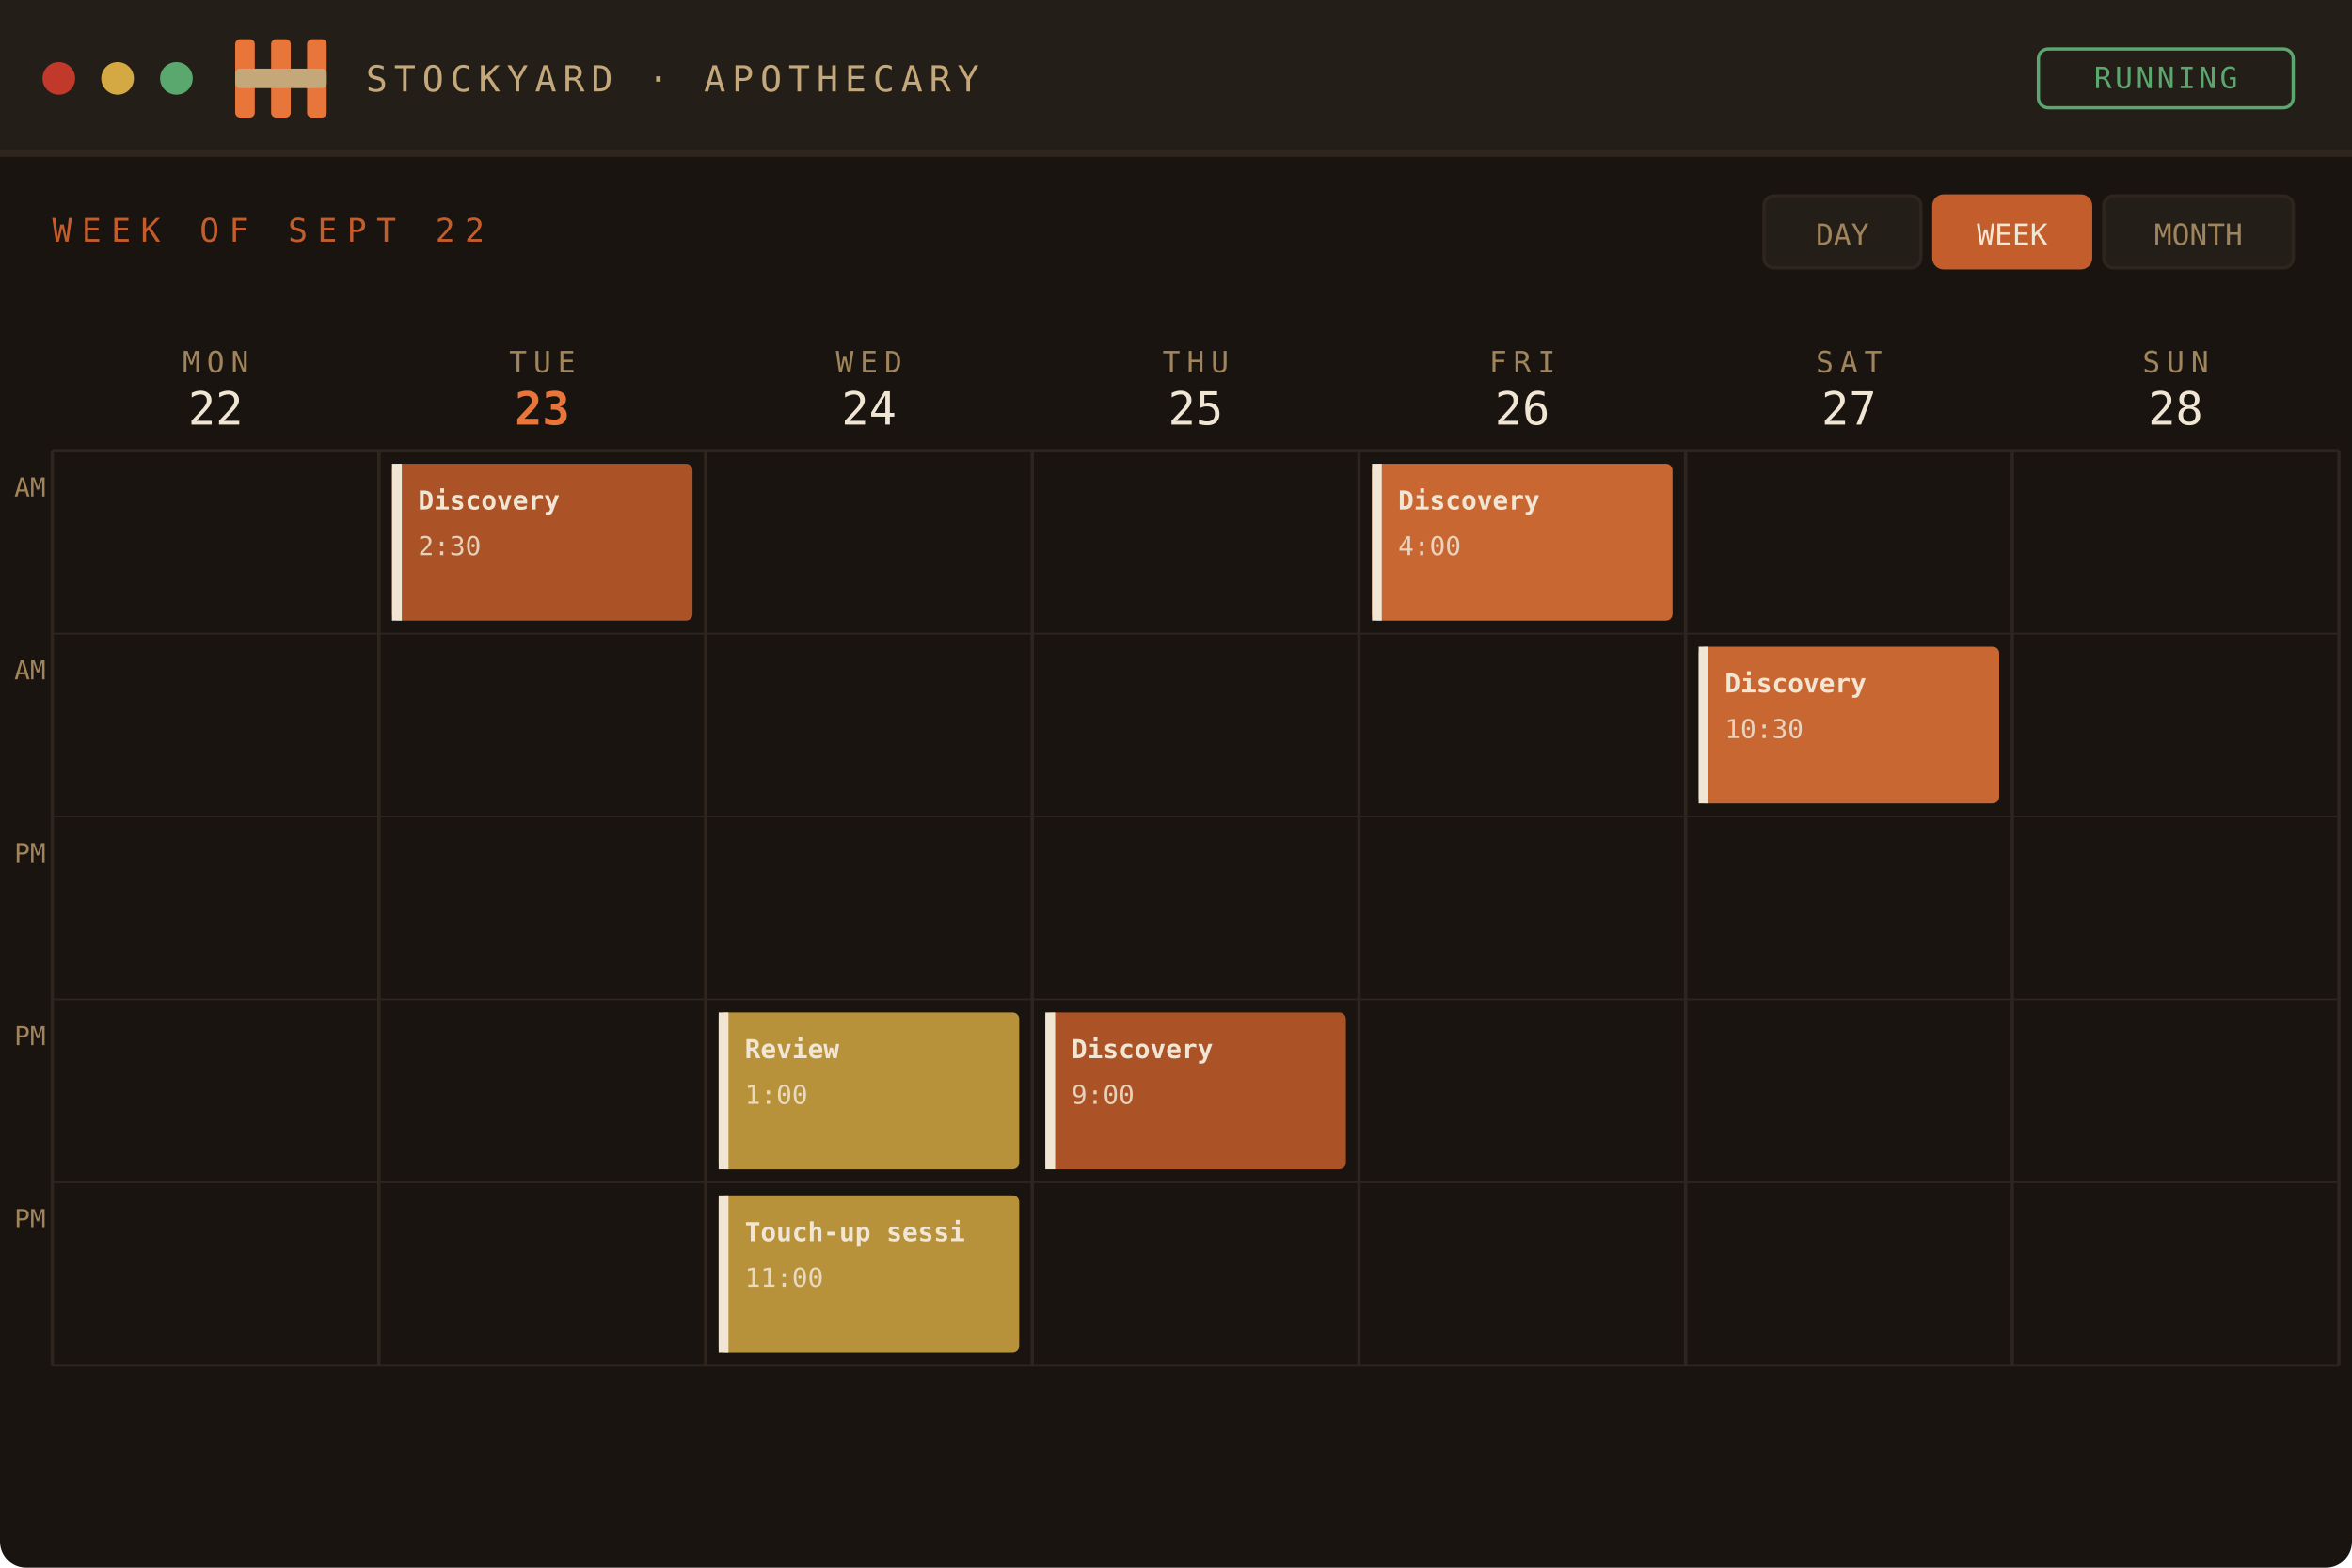
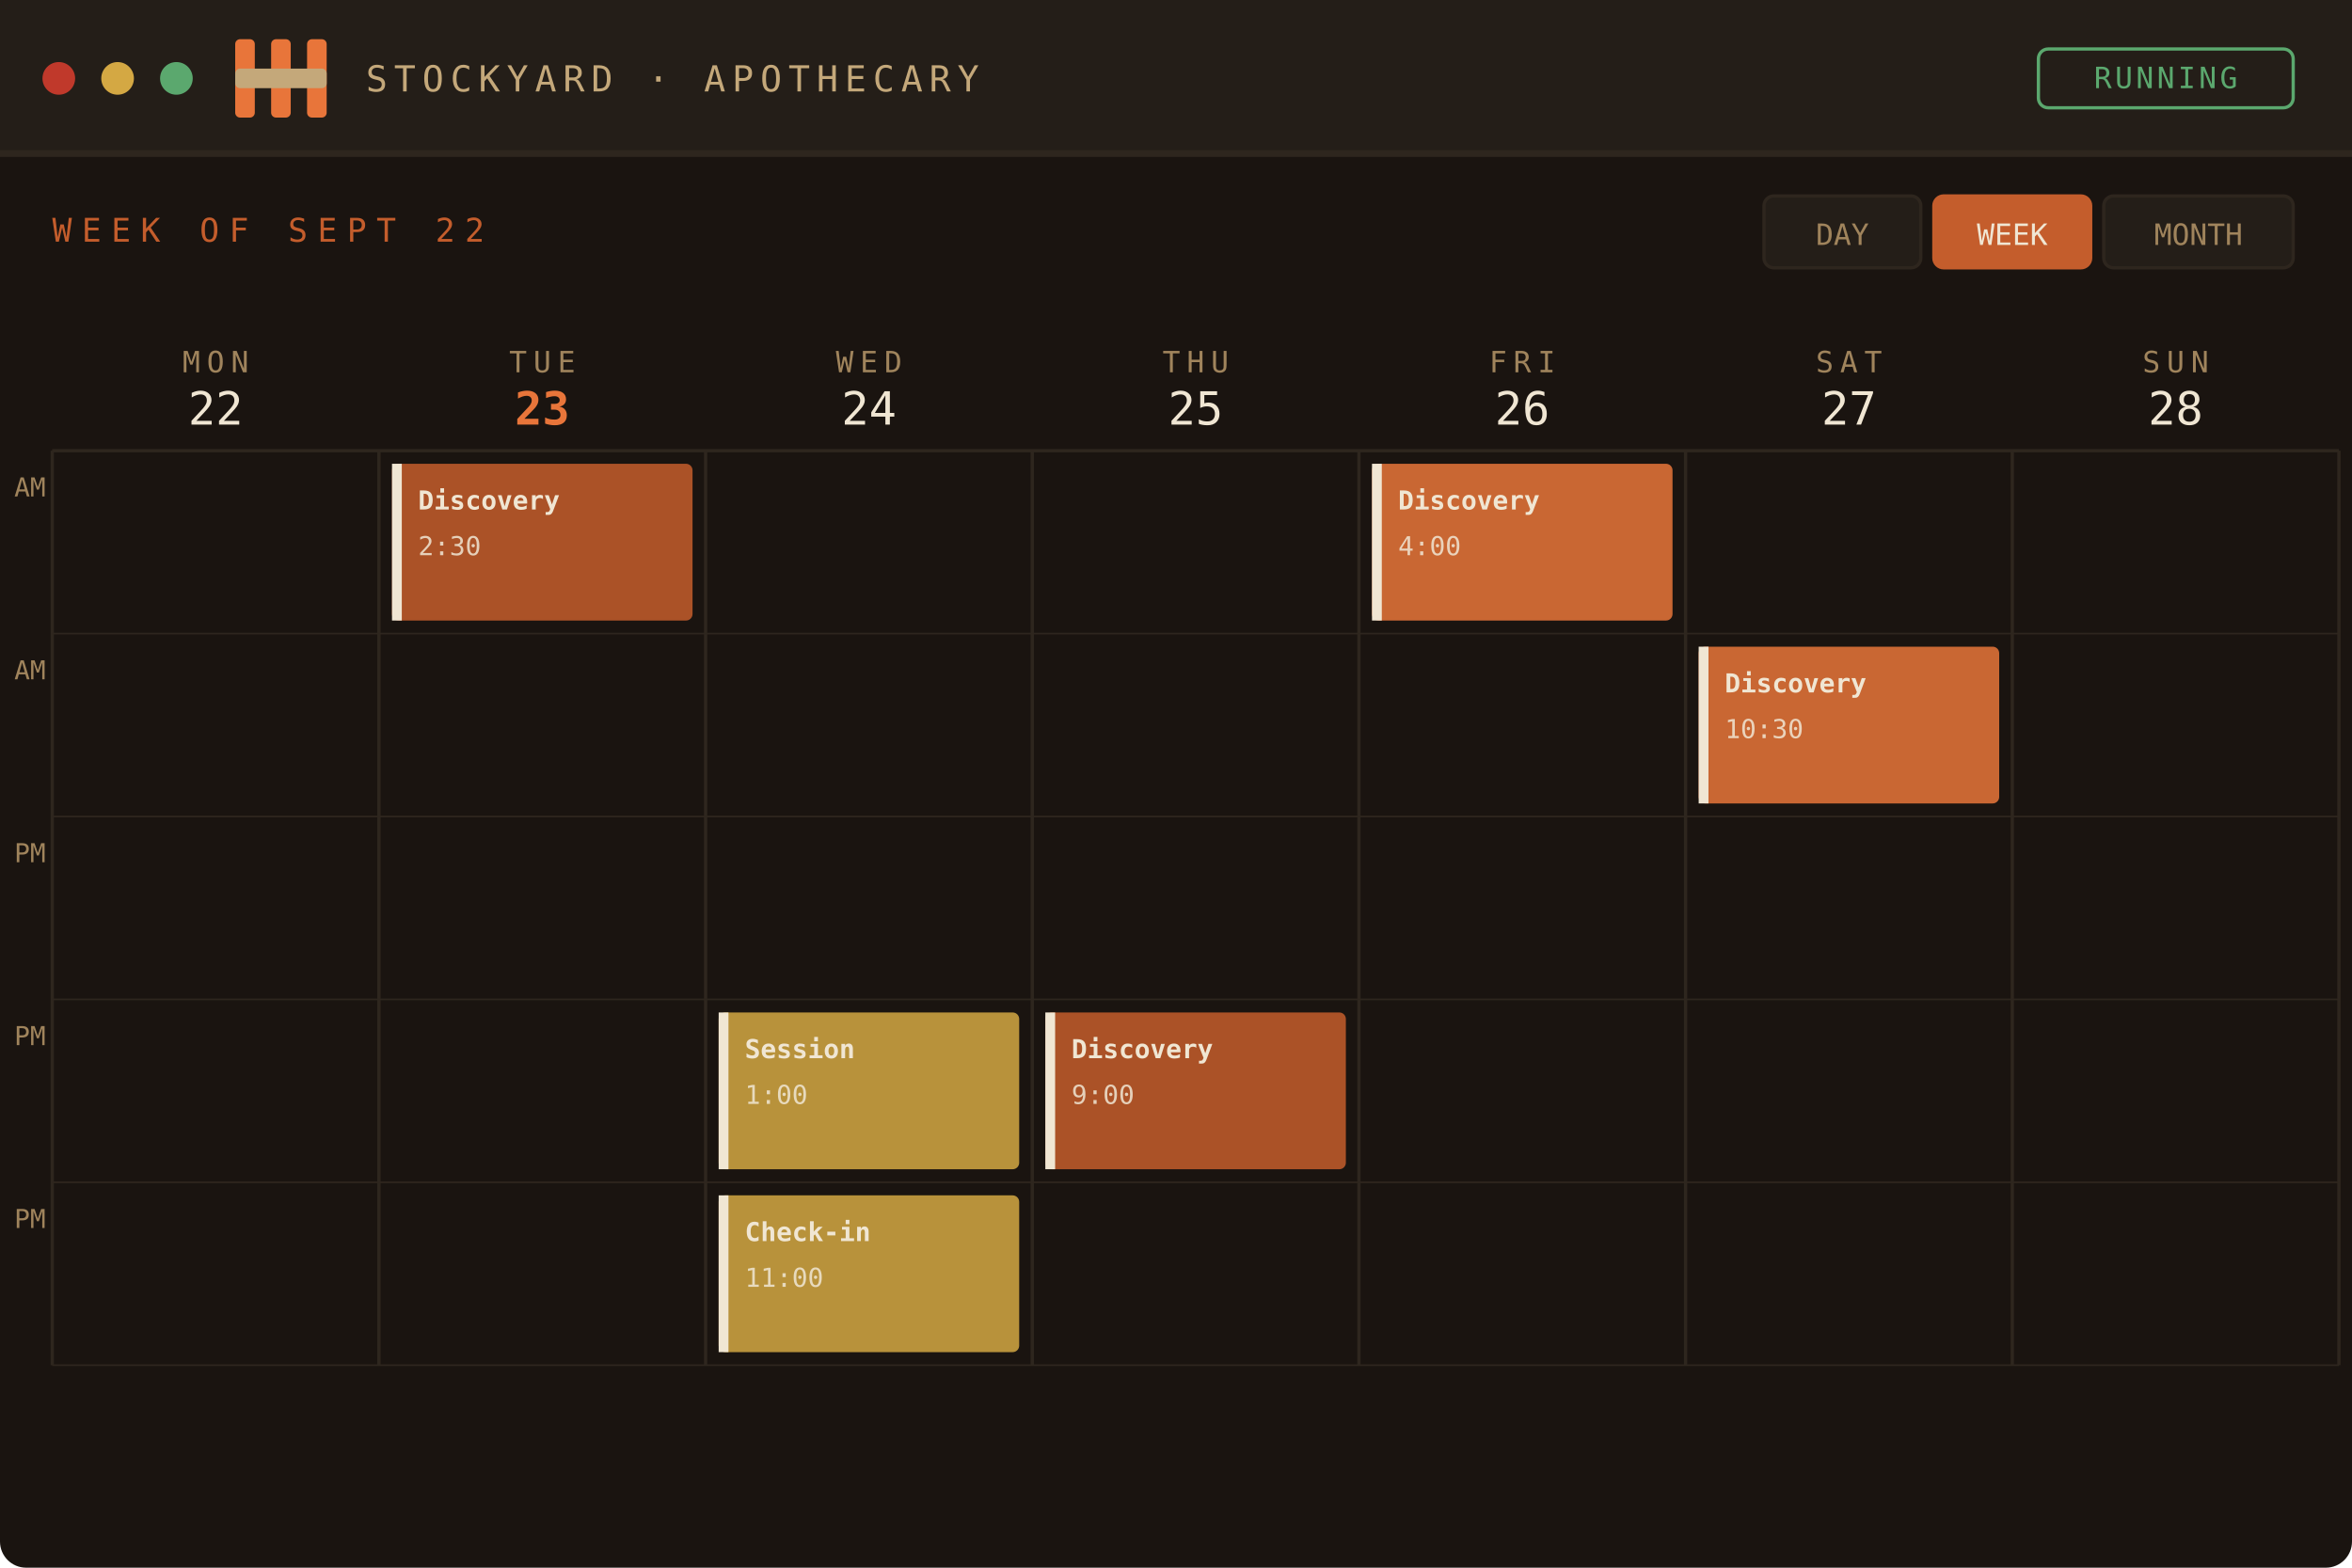
<svg xmlns="http://www.w3.org/2000/svg" width="720" height="480" viewBox="0 0 720 480" role="img" aria-label="Apothecary dashboard mockup">
  <rect width="720" height="480" rx="8" fill="#1a1410" />
  <rect width="720" height="48" fill="#241e18" />
  <rect y="46" width="720" height="2" fill="#2e261e" />
  <circle cx="18" cy="24" r="5" fill="#c0392b" />
  <circle cx="36" cy="24" r="5" fill="#d4a843" />
  <circle cx="54" cy="24" r="5" fill="#5ba86e" />
  <rect x="72" y="12" width="6" height="24" rx="1.5" fill="#e8753a" />
  <rect x="83" y="12" width="6" height="24" rx="1.5" fill="#e8753a" />
  <rect x="94" y="12" width="6" height="24" rx="1.5" fill="#e8753a" />
  <rect x="72" y="21" width="28" height="6" rx="1.5" fill="#c4a87a" />
  <text x="112" y="28" fill="#c4a87a" font-size="11" font-family="JetBrains Mono,monospace" letter-spacing="2">STOCKYARD · APOTHECARY</text>
  <rect x="624" y="15" width="78" height="18" rx="3" fill="none" stroke="#5ba86e" stroke-width="1" />
  <text x="663" y="27" text-anchor="middle" fill="#5ba86e" font-size="9" font-family="JetBrains Mono,monospace" letter-spacing="1">RUNNING</text>
  <text x="16" y="74" fill="#c45d2c" font-size="10" font-family="JetBrains Mono,monospace" letter-spacing="3">WEEK OF SEPT 22</text>
  <rect x="540" y="60" width="48" height="22" rx="3" fill="#241e18" stroke="#2e261e" />
  <text x="564" y="75" text-anchor="middle" fill="#a0845c" font-size="9" font-family="JetBrains Mono,monospace">DAY</text>
  <rect x="592" y="60" width="48" height="22" rx="3" fill="#c45d2c" stroke="#c45d2c" />
  <text x="616" y="75" text-anchor="middle" fill="#f0e6d3" font-size="9" font-family="JetBrains Mono,monospace">WEEK</text>
  <rect x="644" y="60" width="58" height="22" rx="3" fill="#241e18" stroke="#2e261e" />
  <text x="673" y="75" text-anchor="middle" fill="#a0845c" font-size="9" font-family="JetBrains Mono,monospace">MONTH</text>
  <text x="66.0" y="114" text-anchor="middle" fill="#a0845c" font-size="9" font-family="JetBrains Mono,monospace" letter-spacing="2">MON</text>
  <text x="66.0" y="130" text-anchor="middle" fill="#f0e6d3" font-size="14" font-family="JetBrains Mono,monospace" font-weight="normal">22</text>
  <text x="166.0" y="114" text-anchor="middle" fill="#a0845c" font-size="9" font-family="JetBrains Mono,monospace" letter-spacing="2">TUE</text>
  <text x="166.0" y="130" text-anchor="middle" fill="#e8753a" font-size="14" font-family="JetBrains Mono,monospace" font-weight="bold">23</text>
  <text x="266.0" y="114" text-anchor="middle" fill="#a0845c" font-size="9" font-family="JetBrains Mono,monospace" letter-spacing="2">WED</text>
  <text x="266.0" y="130" text-anchor="middle" fill="#f0e6d3" font-size="14" font-family="JetBrains Mono,monospace" font-weight="normal">24</text>
  <text x="366.0" y="114" text-anchor="middle" fill="#a0845c" font-size="9" font-family="JetBrains Mono,monospace" letter-spacing="2">THU</text>
  <text x="366.0" y="130" text-anchor="middle" fill="#f0e6d3" font-size="14" font-family="JetBrains Mono,monospace" font-weight="normal">25</text>
  <text x="466.0" y="114" text-anchor="middle" fill="#a0845c" font-size="9" font-family="JetBrains Mono,monospace" letter-spacing="2">FRI</text>
  <text x="466.0" y="130" text-anchor="middle" fill="#f0e6d3" font-size="14" font-family="JetBrains Mono,monospace" font-weight="normal">26</text>
  <text x="566.0" y="114" text-anchor="middle" fill="#a0845c" font-size="9" font-family="JetBrains Mono,monospace" letter-spacing="2">SAT</text>
  <text x="566.0" y="130" text-anchor="middle" fill="#f0e6d3" font-size="14" font-family="JetBrains Mono,monospace" font-weight="normal">27</text>
  <text x="666.0" y="114" text-anchor="middle" fill="#a0845c" font-size="9" font-family="JetBrains Mono,monospace" letter-spacing="2">SUN</text>
  <text x="666.0" y="130" text-anchor="middle" fill="#f0e6d3" font-size="14" font-family="JetBrains Mono,monospace" font-weight="normal">28</text>
  <line x1="16" y1="138" x2="716" y2="138" stroke="#2e261e" stroke-width="1" />
  <line x1="16" y1="138" x2="16" y2="418" stroke="#2e261e" stroke-width="1" />
  <line x1="116" y1="138" x2="116" y2="418" stroke="#2e261e" stroke-width="1" />
  <line x1="216" y1="138" x2="216" y2="418" stroke="#2e261e" stroke-width="1" />
  <line x1="316" y1="138" x2="316" y2="418" stroke="#2e261e" stroke-width="1" />
  <line x1="416" y1="138" x2="416" y2="418" stroke="#2e261e" stroke-width="1" />
  <line x1="516" y1="138" x2="516" y2="418" stroke="#2e261e" stroke-width="1" />
  <line x1="616" y1="138" x2="616" y2="418" stroke="#2e261e" stroke-width="1" />
  <line x1="716" y1="138" x2="716" y2="418" stroke="#2e261e" stroke-width="1" />
  <line x1="16" y1="138" x2="716" y2="138" stroke="#2e261e" stroke-width="0.5" />
  <line x1="16" y1="194" x2="716" y2="194" stroke="#2e261e" stroke-width="0.5" />
  <line x1="16" y1="250" x2="716" y2="250" stroke="#2e261e" stroke-width="0.5" />
  <line x1="16" y1="306" x2="716" y2="306" stroke="#2e261e" stroke-width="0.5" />
  <line x1="16" y1="362" x2="716" y2="362" stroke="#2e261e" stroke-width="0.5" />
  <line x1="16" y1="418" x2="716" y2="418" stroke="#2e261e" stroke-width="0.5" />
  <text x="14" y="152" text-anchor="end" fill="#a0845c" font-size="8" font-family="JetBrains Mono,monospace">9 AM</text>
  <text x="14" y="208" text-anchor="end" fill="#a0845c" font-size="8" font-family="JetBrains Mono,monospace">11 AM</text>
  <text x="14" y="264" text-anchor="end" fill="#a0845c" font-size="8" font-family="JetBrains Mono,monospace">1 PM</text>
  <text x="14" y="320" text-anchor="end" fill="#a0845c" font-size="8" font-family="JetBrains Mono,monospace">3 PM</text>
  <text x="14" y="376" text-anchor="end" fill="#a0845c" font-size="8" font-family="JetBrains Mono,monospace">5 PM</text>
  <rect x="320" y="310" width="92" height="48" rx="2" fill="#c45d2c" opacity="0.85" />
  <rect x="320" y="310" width="3" height="48" fill="#f0e6d3" />
  <text x="328" y="324" fill="#f0e6d3" font-size="8" font-family="JetBrains Mono,monospace" font-weight="bold">Discovery</text>
  <text x="328" y="338" fill="#f0e6d3" font-size="8" font-family="JetBrains Mono,monospace" opacity="0.85">9:00</text>
  <rect x="520" y="198" width="92" height="48" rx="2" fill="#e8753a" opacity="0.85" />
  <rect x="520" y="198" width="3" height="48" fill="#f0e6d3" />
  <text x="528" y="212" fill="#f0e6d3" font-size="8" font-family="JetBrains Mono,monospace" font-weight="bold">Discovery</text>
  <text x="528" y="226" fill="#f0e6d3" font-size="8" font-family="JetBrains Mono,monospace" opacity="0.85">10:30</text>
  <rect x="220" y="310" width="92" height="48" rx="2" fill="#d4a843" opacity="0.85" />
  <rect x="220" y="310" width="3" height="48" fill="#f0e6d3" />
-   <text x="228" y="324" fill="#f0e6d3" font-size="8" font-family="JetBrains Mono,monospace" font-weight="bold">Review</text>
+   <text x="228" y="324" fill="#f0e6d3" font-size="8" font-family="JetBrains Mono,monospace" font-weight="bold">Session</text>
  <text x="228" y="338" fill="#f0e6d3" font-size="8" font-family="JetBrains Mono,monospace" opacity="0.85">1:00</text>
  <rect x="120" y="142" width="92" height="48" rx="2" fill="#c45d2c" opacity="0.85" />
  <rect x="120" y="142" width="3" height="48" fill="#f0e6d3" />
  <text x="128" y="156" fill="#f0e6d3" font-size="8" font-family="JetBrains Mono,monospace" font-weight="bold">Discovery</text>
  <text x="128" y="170" fill="#f0e6d3" font-size="8" font-family="JetBrains Mono,monospace" opacity="0.85">2:30</text>
  <rect x="420" y="142" width="92" height="48" rx="2" fill="#e8753a" opacity="0.85" />
  <rect x="420" y="142" width="3" height="48" fill="#f0e6d3" />
  <text x="428" y="156" fill="#f0e6d3" font-size="8" font-family="JetBrains Mono,monospace" font-weight="bold">Discovery</text>
  <text x="428" y="170" fill="#f0e6d3" font-size="8" font-family="JetBrains Mono,monospace" opacity="0.85">4:00</text>
  <rect x="220" y="366" width="92" height="48" rx="2" fill="#d4a843" opacity="0.85" />
  <rect x="220" y="366" width="3" height="48" fill="#f0e6d3" />
-   <text x="228" y="380" fill="#f0e6d3" font-size="8" font-family="JetBrains Mono,monospace" font-weight="bold">Touch-up sessi</text>
+   <text x="228" y="380" fill="#f0e6d3" font-size="8" font-family="JetBrains Mono,monospace" font-weight="bold">Check-in</text>
  <text x="228" y="394" fill="#f0e6d3" font-size="8" font-family="JetBrains Mono,monospace" opacity="0.85">11:00</text>
</svg>
